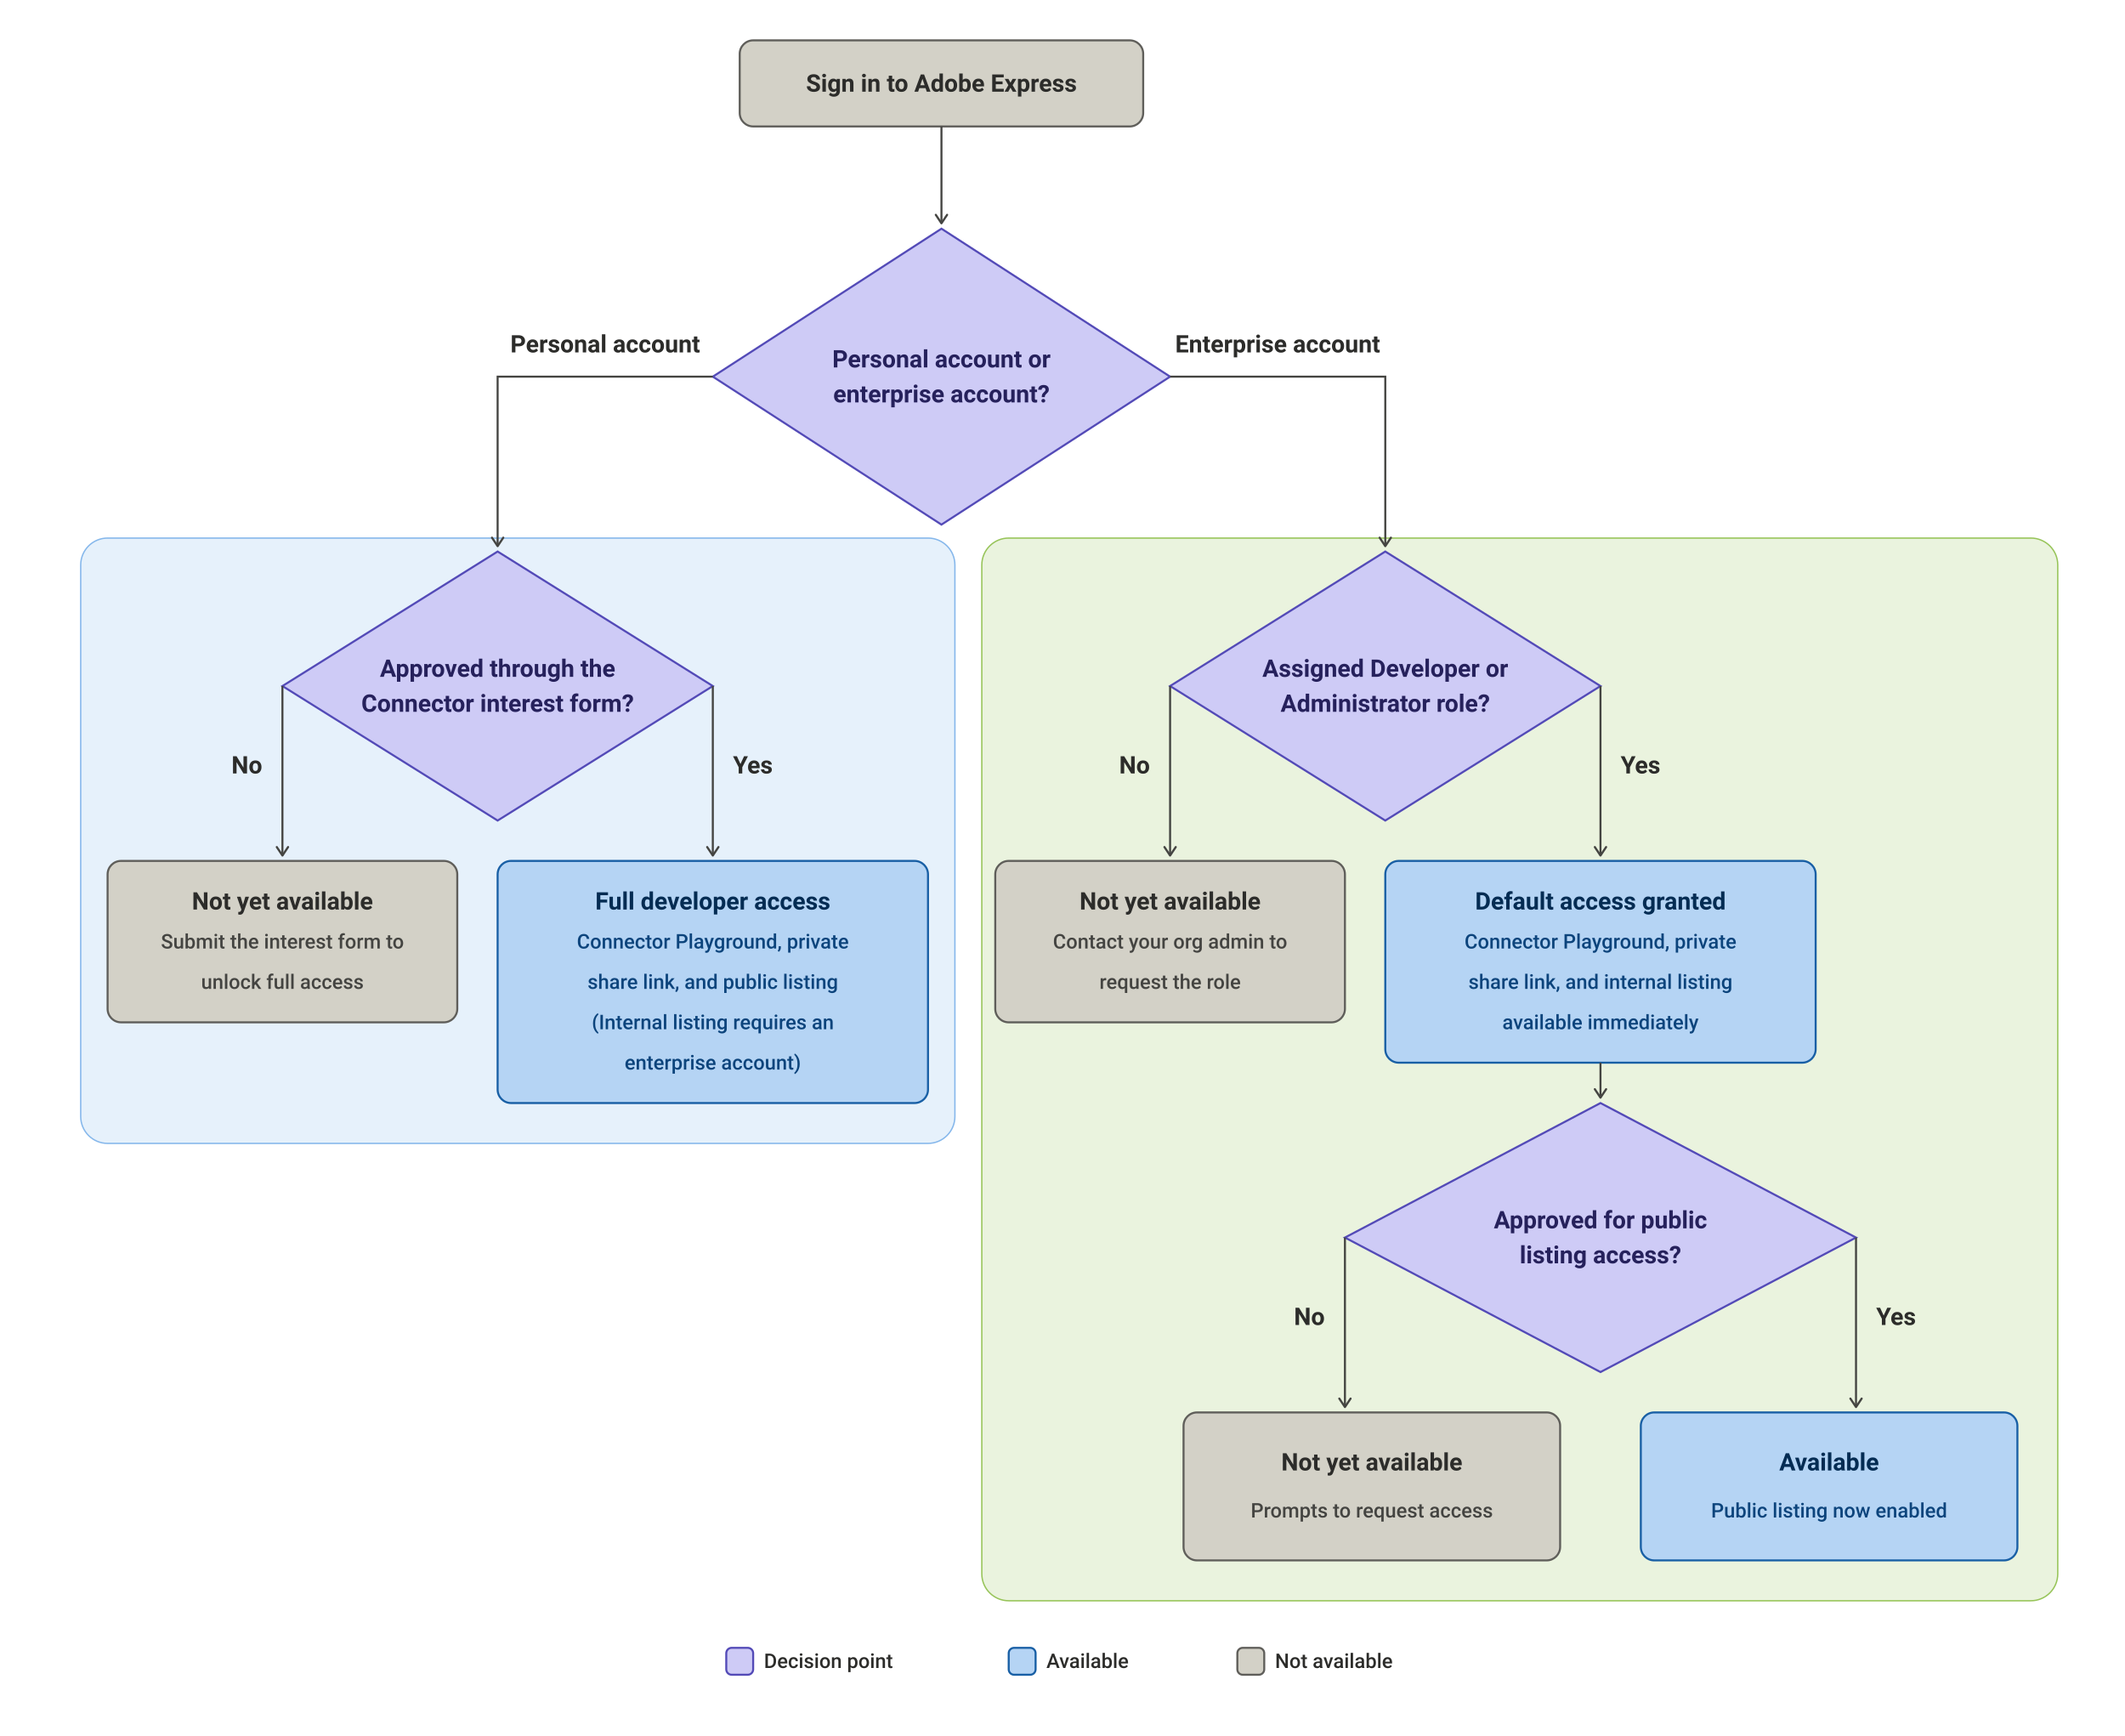
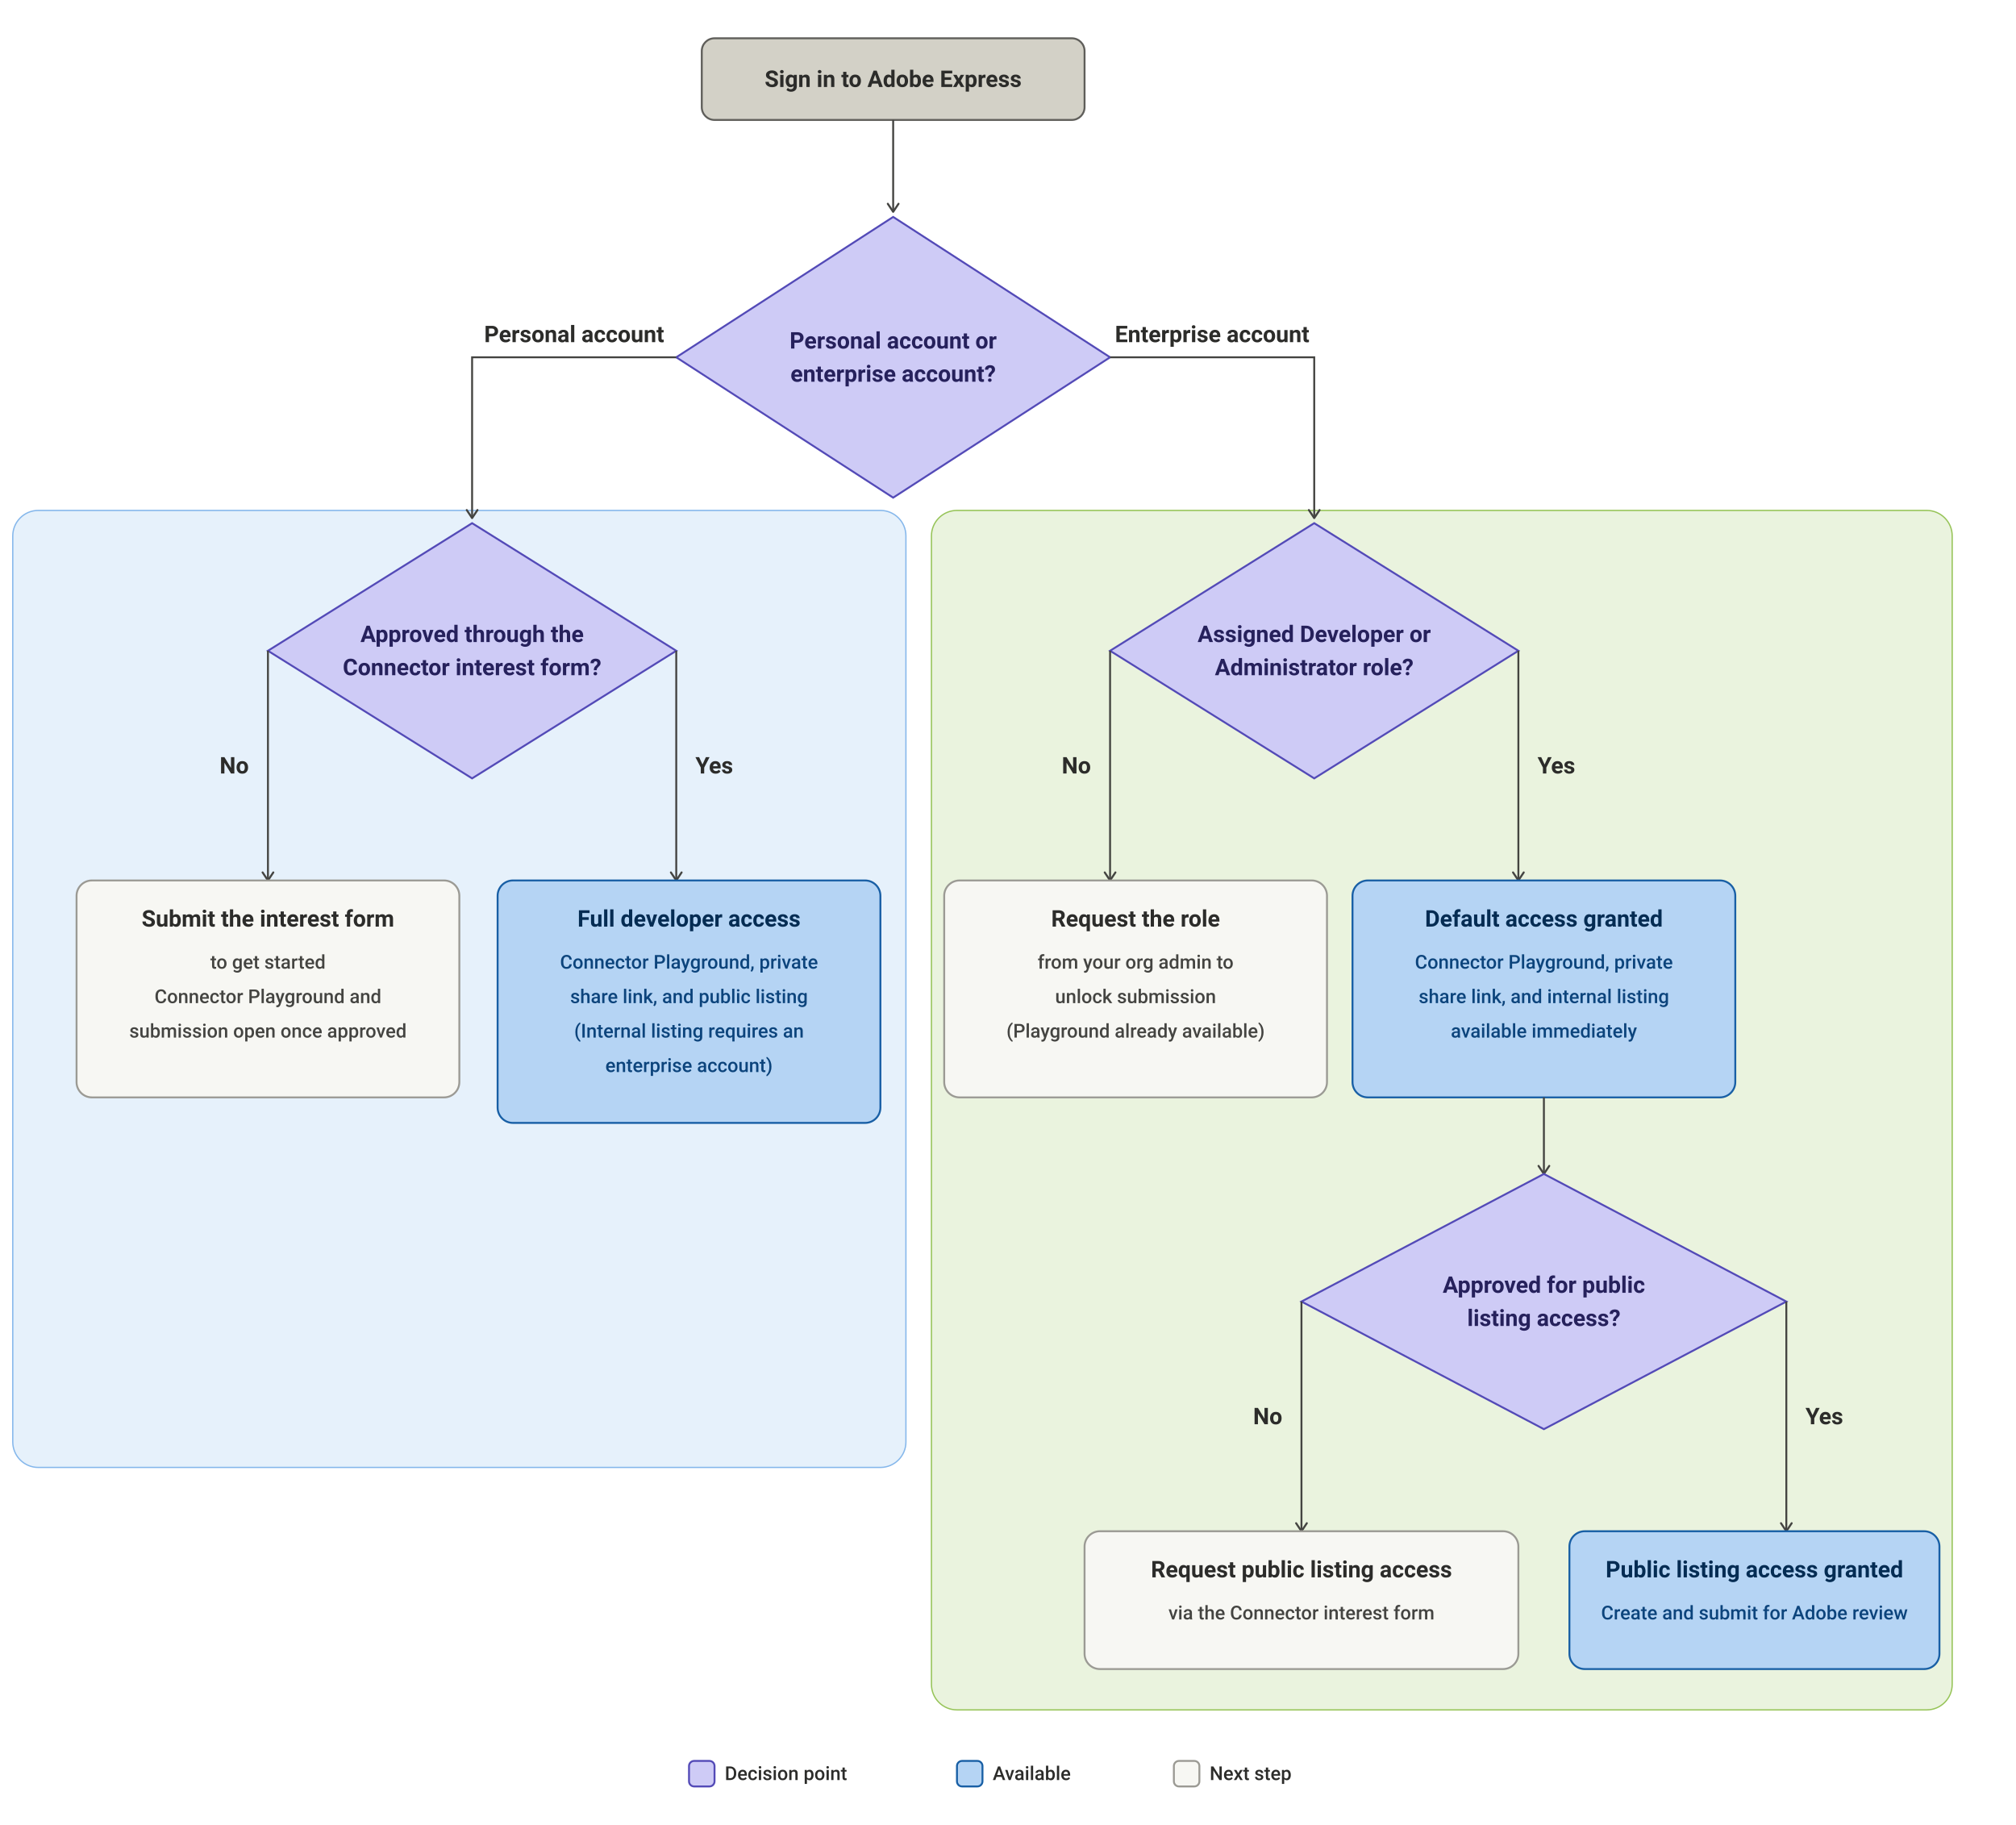
- <svg xmlns="http://www.w3.org/2000/svg" width="100%" viewBox="0 0 1580 1290" role="img" font-family="Roboto, 'Helvetica Neue', Arial, sans-serif">
+ <svg xmlns="http://www.w3.org/2000/svg" width="100%" viewBox="0 0 1580 1430" role="img" font-family="Roboto, 'Helvetica Neue', Arial, sans-serif">
  <defs>
-     <marker id="arrow" viewBox="0 0 10 10" refX="8" refY="5" markerWidth="7" markerHeight="7" orient="auto-start-reverse">
+     <marker id="arrow" viewBox="0 0 10 10" refX="8" refY="5" markerWidth="7" markerHeight="7" orient="auto">
      <path d="M2 1L8 5L2 9" fill="none" stroke="#444441" stroke-width="1.5" stroke-linecap="round" stroke-linejoin="round" />
    </marker>
  </defs>
-   <rect x="60" y="400" width="650" height="450" rx="20" fill="#E6F1FB" stroke="#85B7EB" stroke-width="1" />
-   <rect x="730" y="400" width="800" height="790" rx="20" fill="#EAF3DE" stroke="#97C459" stroke-width="1" />
+   <rect x="10" y="400" width="700" height="750" rx="20" fill="#E6F1FB" stroke="#85B7EB" stroke-width="1" />
+   <rect x="730" y="400" width="800" height="940" rx="20" fill="#EAF3DE" stroke="#97C459" stroke-width="1" />
  <rect x="550" y="30" width="300" height="64" rx="10" fill="#D3D1C7" stroke="#5F5E5A" stroke-width="1.5" />
  <text x="700" y="62" text-anchor="middle" dominant-baseline="central" font-size="18" font-weight="700" fill="#2C2C2A">Sign in to Adobe Express</text>
  <line x1="700" y1="94" x2="700" y2="166" stroke="#444441" stroke-width="1.5" marker-end="url(#arrow)" />
-   <polygon points="700,170 870,280 700,390 530,280" fill="#CECBF6" stroke="#534AB7" stroke-width="1.5" />
+   <polygon points="700,170.0 870.0,280 700,390.0 530.0,280" fill="#CECBF6" stroke="#534AB7" stroke-width="1.5" />
  <text x="700" y="267" text-anchor="middle" dominant-baseline="central" font-size="18" font-weight="700" fill="#26215C">Personal account or</text>
  <text x="700" y="293" text-anchor="middle" dominant-baseline="central" font-size="18" font-weight="700" fill="#26215C">enterprise account?</text>
  <path d="M530,280 L370,280 L370,406" fill="none" stroke="#444441" stroke-width="1.5" marker-end="url(#arrow)" />
-   <text x="450" y="262" text-anchor="middle" font-size="18" font-weight="700" fill="#2C2C2A">Personal account</text>
+   <text x="450" y="262" text-anchor="middle" dominant-baseline="central" font-size="18" font-weight="700" fill="#2C2C2A">Personal account</text>
  <path d="M870,280 L1030,280 L1030,406" fill="none" stroke="#444441" stroke-width="1.5" marker-end="url(#arrow)" />
-   <text x="950" y="262" text-anchor="middle" font-size="18" font-weight="700" fill="#2C2C2A">Enterprise account</text>
-   <polygon points="370,410 530,510 370,610 210,510" fill="#CECBF6" stroke="#534AB7" stroke-width="1.5" />
+   <text x="950" y="262" text-anchor="middle" dominant-baseline="central" font-size="18" font-weight="700" fill="#2C2C2A">Enterprise account</text>
+   <polygon points="370,410.0 530.0,510 370,610.0 210.0,510" fill="#CECBF6" stroke="#534AB7" stroke-width="1.5" />
  <text x="370" y="497" text-anchor="middle" dominant-baseline="central" font-size="18" font-weight="700" fill="#26215C">Approved through the</text>
  <text x="370" y="523" text-anchor="middle" dominant-baseline="central" font-size="18" font-weight="700" fill="#26215C">Connector interest form?</text>
-   <line x1="210" y1="510" x2="210" y2="636" stroke="#444441" stroke-width="1.5" marker-end="url(#arrow)" />
-   <text x="195" y="575" text-anchor="end" font-size="18" font-weight="700" fill="#2C2C2A">No</text>
-   <rect x="80" y="640" width="260" height="120" rx="10" fill="#D3D1C7" stroke="#5F5E5A" stroke-width="1.5" />
-   <text x="210" y="670" text-anchor="middle" dominant-baseline="central" font-size="18" font-weight="700" fill="#2C2C2A">Not yet available</text>
-   <text x="210" y="700" text-anchor="middle" dominant-baseline="central" font-size="15" font-weight="500" fill="#444441">Submit the interest form to</text>
-   <text x="210" y="730" text-anchor="middle" dominant-baseline="central" font-size="15" font-weight="500" fill="#444441">unlock full access</text>
-   <line x1="530" y1="510" x2="530" y2="636" stroke="#444441" stroke-width="1.5" marker-end="url(#arrow)" />
-   <text x="545" y="575" text-anchor="start" font-size="18" font-weight="700" fill="#2C2C2A">Yes</text>
-   <rect x="370" y="640" width="320" height="180" rx="10" fill="#B5D4F4" stroke="#185FA5" stroke-width="1.5" />
-   <text x="530" y="670" text-anchor="middle" dominant-baseline="central" font-size="18" font-weight="700" fill="#042C53">Full developer access</text>
-   <text x="530" y="700" text-anchor="middle" dominant-baseline="central" font-size="15" font-weight="500" fill="#0C447C">Connector Playground, private</text>
-   <text x="530" y="730" text-anchor="middle" dominant-baseline="central" font-size="15" font-weight="500" fill="#0C447C">share link, and public listing</text>
-   <text x="530" y="760" text-anchor="middle" dominant-baseline="central" font-size="15" font-weight="500" fill="#0C447C">(Internal listing requires an</text>
-   <text x="530" y="790" text-anchor="middle" dominant-baseline="central" font-size="15" font-weight="500" fill="#0C447C">enterprise account)</text>
-   <polygon points="1030,410 1190,510 1030,610 870,510" fill="#CECBF6" stroke="#534AB7" stroke-width="1.5" />
+   <polygon points="1030,410.0 1190.0,510 1030,610.0 870.0,510" fill="#CECBF6" stroke="#534AB7" stroke-width="1.5" />
  <text x="1030" y="497" text-anchor="middle" dominant-baseline="central" font-size="18" font-weight="700" fill="#26215C">Assigned Developer or</text>
  <text x="1030" y="523" text-anchor="middle" dominant-baseline="central" font-size="18" font-weight="700" fill="#26215C">Administrator role?</text>
-   <line x1="870" y1="510" x2="870" y2="636" stroke="#444441" stroke-width="1.5" marker-end="url(#arrow)" />
-   <text x="855" y="575" text-anchor="end" font-size="18" font-weight="700" fill="#2C2C2A">No</text>
-   <rect x="740" y="640" width="260" height="120" rx="10" fill="#D3D1C7" stroke="#5F5E5A" stroke-width="1.5" />
-   <text x="870" y="670" text-anchor="middle" dominant-baseline="central" font-size="18" font-weight="700" fill="#2C2C2A">Not yet available</text>
-   <text x="870" y="700" text-anchor="middle" dominant-baseline="central" font-size="15" font-weight="500" fill="#444441">Contact your org admin to</text>
-   <text x="870" y="730" text-anchor="middle" dominant-baseline="central" font-size="15" font-weight="500" fill="#444441">request the role</text>
-   <line x1="1190" y1="510" x2="1190" y2="636" stroke="#444441" stroke-width="1.5" marker-end="url(#arrow)" />
-   <text x="1205" y="575" text-anchor="start" font-size="18" font-weight="700" fill="#2C2C2A">Yes</text>
-   <rect x="1030" y="640" width="320" height="150" rx="10" fill="#B5D4F4" stroke="#185FA5" stroke-width="1.5" />
-   <text x="1190" y="670" text-anchor="middle" dominant-baseline="central" font-size="18" font-weight="700" fill="#042C53">Default access granted</text>
-   <text x="1190" y="700" text-anchor="middle" dominant-baseline="central" font-size="15" font-weight="500" fill="#0C447C">Connector Playground, private</text>
-   <text x="1190" y="730" text-anchor="middle" dominant-baseline="central" font-size="15" font-weight="500" fill="#0C447C">share link, and internal listing</text>
-   <text x="1190" y="760" text-anchor="middle" dominant-baseline="central" font-size="15" font-weight="500" fill="#0C447C">available immediately</text>
-   <line x1="1190" y1="790" x2="1190" y2="816" stroke="#444441" stroke-width="1.5" marker-end="url(#arrow)" />
-   <polygon points="1190,820 1380,920 1190,1020 1000,920" fill="#CECBF6" stroke="#534AB7" stroke-width="1.5" />
-   <text x="1190" y="907" text-anchor="middle" dominant-baseline="central" font-size="18" font-weight="700" fill="#26215C">Approved for public</text>
-   <text x="1190" y="933" text-anchor="middle" dominant-baseline="central" font-size="18" font-weight="700" fill="#26215C">listing access?</text>
-   <line x1="1000" y1="920" x2="1000" y2="1046" stroke="#444441" stroke-width="1.5" marker-end="url(#arrow)" />
-   <text x="985" y="985" text-anchor="end" font-size="18" font-weight="700" fill="#2C2C2A">No</text>
-   <rect x="880" y="1050" width="280" height="110" rx="10" fill="#D3D1C7" stroke="#5F5E5A" stroke-width="1.5" />
-   <text x="1020" y="1087" text-anchor="middle" dominant-baseline="central" font-size="18" font-weight="700" fill="#2C2C2A">Not yet available</text>
-   <text x="1020" y="1123" text-anchor="middle" dominant-baseline="central" font-size="15" font-weight="500" fill="#444441">Prompts to request access</text>
-   <line x1="1380" y1="920" x2="1380" y2="1046" stroke="#444441" stroke-width="1.5" marker-end="url(#arrow)" />
-   <text x="1395" y="985" text-anchor="start" font-size="18" font-weight="700" fill="#2C2C2A">Yes</text>
-   <rect x="1220" y="1050" width="280" height="110" rx="10" fill="#B5D4F4" stroke="#185FA5" stroke-width="1.5" />
-   <text x="1360" y="1087" text-anchor="middle" dominant-baseline="central" font-size="18" font-weight="700" fill="#042C53">Available</text>
-   <text x="1360" y="1123" text-anchor="middle" dominant-baseline="central" font-size="15" font-weight="500" fill="#0C447C">Public listing now enabled</text>
-   <rect x="540" y="1225" width="20" height="20" rx="4" fill="#CECBF6" stroke="#534AB7" stroke-width="1.5" />
-   <text x="568" y="1240" font-size="15" font-weight="500" fill="#2C2C2A">Decision point</text>
-   <rect x="750" y="1225" width="20" height="20" rx="4" fill="#B5D4F4" stroke="#185FA5" stroke-width="1.5" />
-   <text x="778" y="1240" font-size="15" font-weight="500" fill="#2C2C2A">Available</text>
-   <rect x="920" y="1225" width="20" height="20" rx="4" fill="#D3D1C7" stroke="#5F5E5A" stroke-width="1.5" />
-   <text x="948" y="1240" font-size="15" font-weight="500" fill="#2C2C2A">Not available</text>
+   <line x1="210" y1="510" x2="210" y2="690" stroke="#444441" stroke-width="1.5" marker-end="url(#arrow)" />
+   <text x="195" y="600" text-anchor="end" dominant-baseline="central" font-size="18" font-weight="700" fill="#2C2C2A">No</text>
+   <rect x="60" y="690" width="300" height="170" rx="12" fill="#F7F7F3" stroke="#9B9A94" stroke-width="1.5" />
+   <text x="210.0" y="720" text-anchor="middle" dominant-baseline="central" font-size="18" font-weight="700" fill="#2C2C2A">Submit the interest form</text>
+   <text x="210.0" y="754" text-anchor="middle" dominant-baseline="central" font-size="15" font-weight="500" fill="#444441">to get started</text>
+   <text x="210.0" y="781" text-anchor="middle" dominant-baseline="central" font-size="15" font-weight="500" fill="#444441">Connector Playground and</text>
+   <text x="210.0" y="808" text-anchor="middle" dominant-baseline="central" font-size="15" font-weight="500" fill="#444441">submission open once approved</text>
+   <line x1="530" y1="510" x2="530" y2="690" stroke="#444441" stroke-width="1.5" marker-end="url(#arrow)" />
+   <text x="545" y="600" text-anchor="start" dominant-baseline="central" font-size="18" font-weight="700" fill="#2C2C2A">Yes</text>
+   <rect x="390" y="690" width="300" height="190" rx="12" fill="#B5D4F4" stroke="#185FA5" stroke-width="1.5" />
+   <text x="540.0" y="720" text-anchor="middle" dominant-baseline="central" font-size="18" font-weight="700" fill="#042C53">Full developer access</text>
+   <text x="540.0" y="754" text-anchor="middle" dominant-baseline="central" font-size="15" font-weight="500" fill="#0C447C">Connector Playground, private</text>
+   <text x="540.0" y="781" text-anchor="middle" dominant-baseline="central" font-size="15" font-weight="500" fill="#0C447C">share link, and public listing</text>
+   <text x="540.0" y="808" text-anchor="middle" dominant-baseline="central" font-size="15" font-weight="500" fill="#0C447C">(Internal listing requires an</text>
+   <text x="540.0" y="835" text-anchor="middle" dominant-baseline="central" font-size="15" font-weight="500" fill="#0C447C">enterprise account)</text>
+   <line x1="870" y1="510" x2="870" y2="690" stroke="#444441" stroke-width="1.5" marker-end="url(#arrow)" />
+   <text x="855" y="600" text-anchor="end" dominant-baseline="central" font-size="18" font-weight="700" fill="#2C2C2A">No</text>
+   <rect x="740" y="690" width="300" height="170" rx="12" fill="#F7F7F3" stroke="#9B9A94" stroke-width="1.5" />
+   <text x="890.0" y="720" text-anchor="middle" dominant-baseline="central" font-size="18" font-weight="700" fill="#2C2C2A">Request the role</text>
+   <text x="890.0" y="754" text-anchor="middle" dominant-baseline="central" font-size="15" font-weight="500" fill="#444441">from your org admin to</text>
+   <text x="890.0" y="781" text-anchor="middle" dominant-baseline="central" font-size="15" font-weight="500" fill="#444441">unlock submission</text>
+   <text x="890.0" y="808" text-anchor="middle" dominant-baseline="central" font-size="15" font-weight="500" fill="#444441">(Playground already available)</text>
+   <line x1="1190" y1="510" x2="1190" y2="690" stroke="#444441" stroke-width="1.5" marker-end="url(#arrow)" />
+   <text x="1205" y="600" text-anchor="start" dominant-baseline="central" font-size="18" font-weight="700" fill="#2C2C2A">Yes</text>
+   <rect x="1060" y="690" width="300" height="170" rx="12" fill="#B5D4F4" stroke="#185FA5" stroke-width="1.5" />
+   <text x="1210.0" y="720" text-anchor="middle" dominant-baseline="central" font-size="18" font-weight="700" fill="#042C53">Default access granted</text>
+   <text x="1210.0" y="754" text-anchor="middle" dominant-baseline="central" font-size="15" font-weight="500" fill="#0C447C">Connector Playground, private</text>
+   <text x="1210.0" y="781" text-anchor="middle" dominant-baseline="central" font-size="15" font-weight="500" fill="#0C447C">share link, and internal listing</text>
+   <text x="1210.0" y="808" text-anchor="middle" dominant-baseline="central" font-size="15" font-weight="500" fill="#0C447C">available immediately</text>
+   <line x1="1210" y1="860" x2="1210" y2="920" stroke="#444441" stroke-width="1.5" marker-end="url(#arrow)" />
+   <polygon points="1210,920.0 1400.0,1020 1210,1120.0 1020.0,1020" fill="#CECBF6" stroke="#534AB7" stroke-width="1.5" />
+   <text x="1210" y="1007" text-anchor="middle" dominant-baseline="central" font-size="18" font-weight="700" fill="#26215C">Approved for public</text>
+   <text x="1210" y="1033" text-anchor="middle" dominant-baseline="central" font-size="18" font-weight="700" fill="#26215C">listing access?</text>
+   <line x1="1020" y1="1020" x2="1020" y2="1200" stroke="#444441" stroke-width="1.5" marker-end="url(#arrow)" />
+   <text x="1005" y="1110" text-anchor="end" dominant-baseline="central" font-size="18" font-weight="700" fill="#2C2C2A">No</text>
+   <rect x="850" y="1200" width="340" height="108" rx="12" fill="#F7F7F3" stroke="#9B9A94" stroke-width="1.5" />
+   <text x="1020.0" y="1230" text-anchor="middle" dominant-baseline="central" font-size="18" font-weight="700" fill="#2C2C2A">Request public listing access</text>
+   <text x="1020.0" y="1264" text-anchor="middle" dominant-baseline="central" font-size="15" font-weight="500" fill="#444441">via the Connector interest form</text>
+   <line x1="1400" y1="1020" x2="1400" y2="1200" stroke="#444441" stroke-width="1.5" marker-end="url(#arrow)" />
+   <text x="1415" y="1110" text-anchor="start" dominant-baseline="central" font-size="18" font-weight="700" fill="#2C2C2A">Yes</text>
+   <rect x="1230" y="1200" width="290" height="108" rx="12" fill="#B5D4F4" stroke="#185FA5" stroke-width="1.5" />
+   <text x="1375.0" y="1230" text-anchor="middle" dominant-baseline="central" font-size="18" font-weight="700" fill="#042C53">Public listing access granted</text>
+   <text x="1375.0" y="1264" text-anchor="middle" dominant-baseline="central" font-size="15" font-weight="500" fill="#0C447C">Create and submit for Adobe review</text>
+   <rect x="540" y="1380" width="20" height="20" rx="4" fill="#CECBF6" stroke="#534AB7" stroke-width="1.5" />
+   <text x="568" y="1395" font-size="15" font-weight="500" fill="#2C2C2A">Decision point</text>
+   <rect x="750" y="1380" width="20" height="20" rx="4" fill="#B5D4F4" stroke="#185FA5" stroke-width="1.5" />
+   <text x="778" y="1395" font-size="15" font-weight="500" fill="#2C2C2A">Available</text>
+   <rect x="920" y="1380" width="20" height="20" rx="4" fill="#F7F7F3" stroke="#9B9A94" stroke-width="1.5" />
+   <text x="948" y="1395" font-size="15" font-weight="500" fill="#2C2C2A">Next step</text>
</svg>
